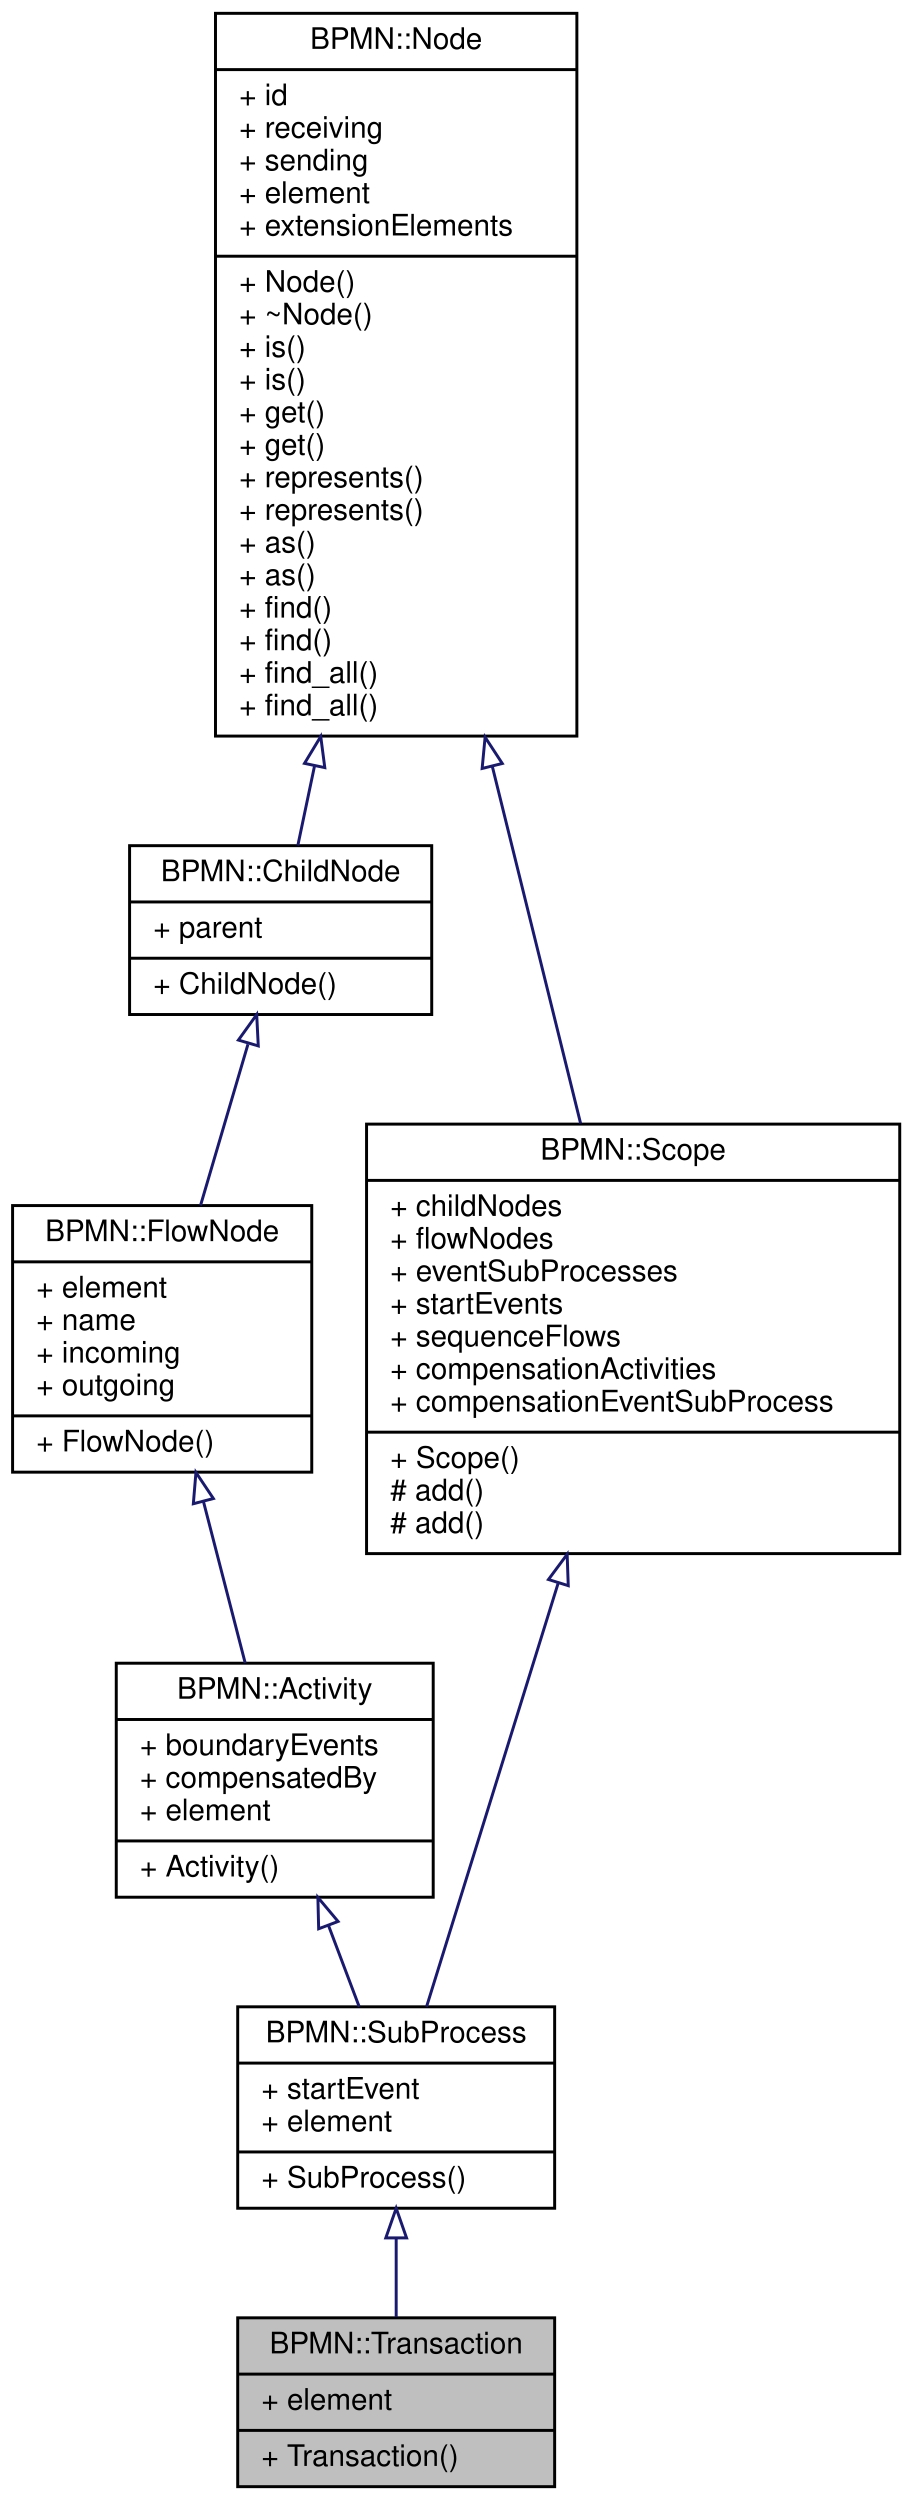
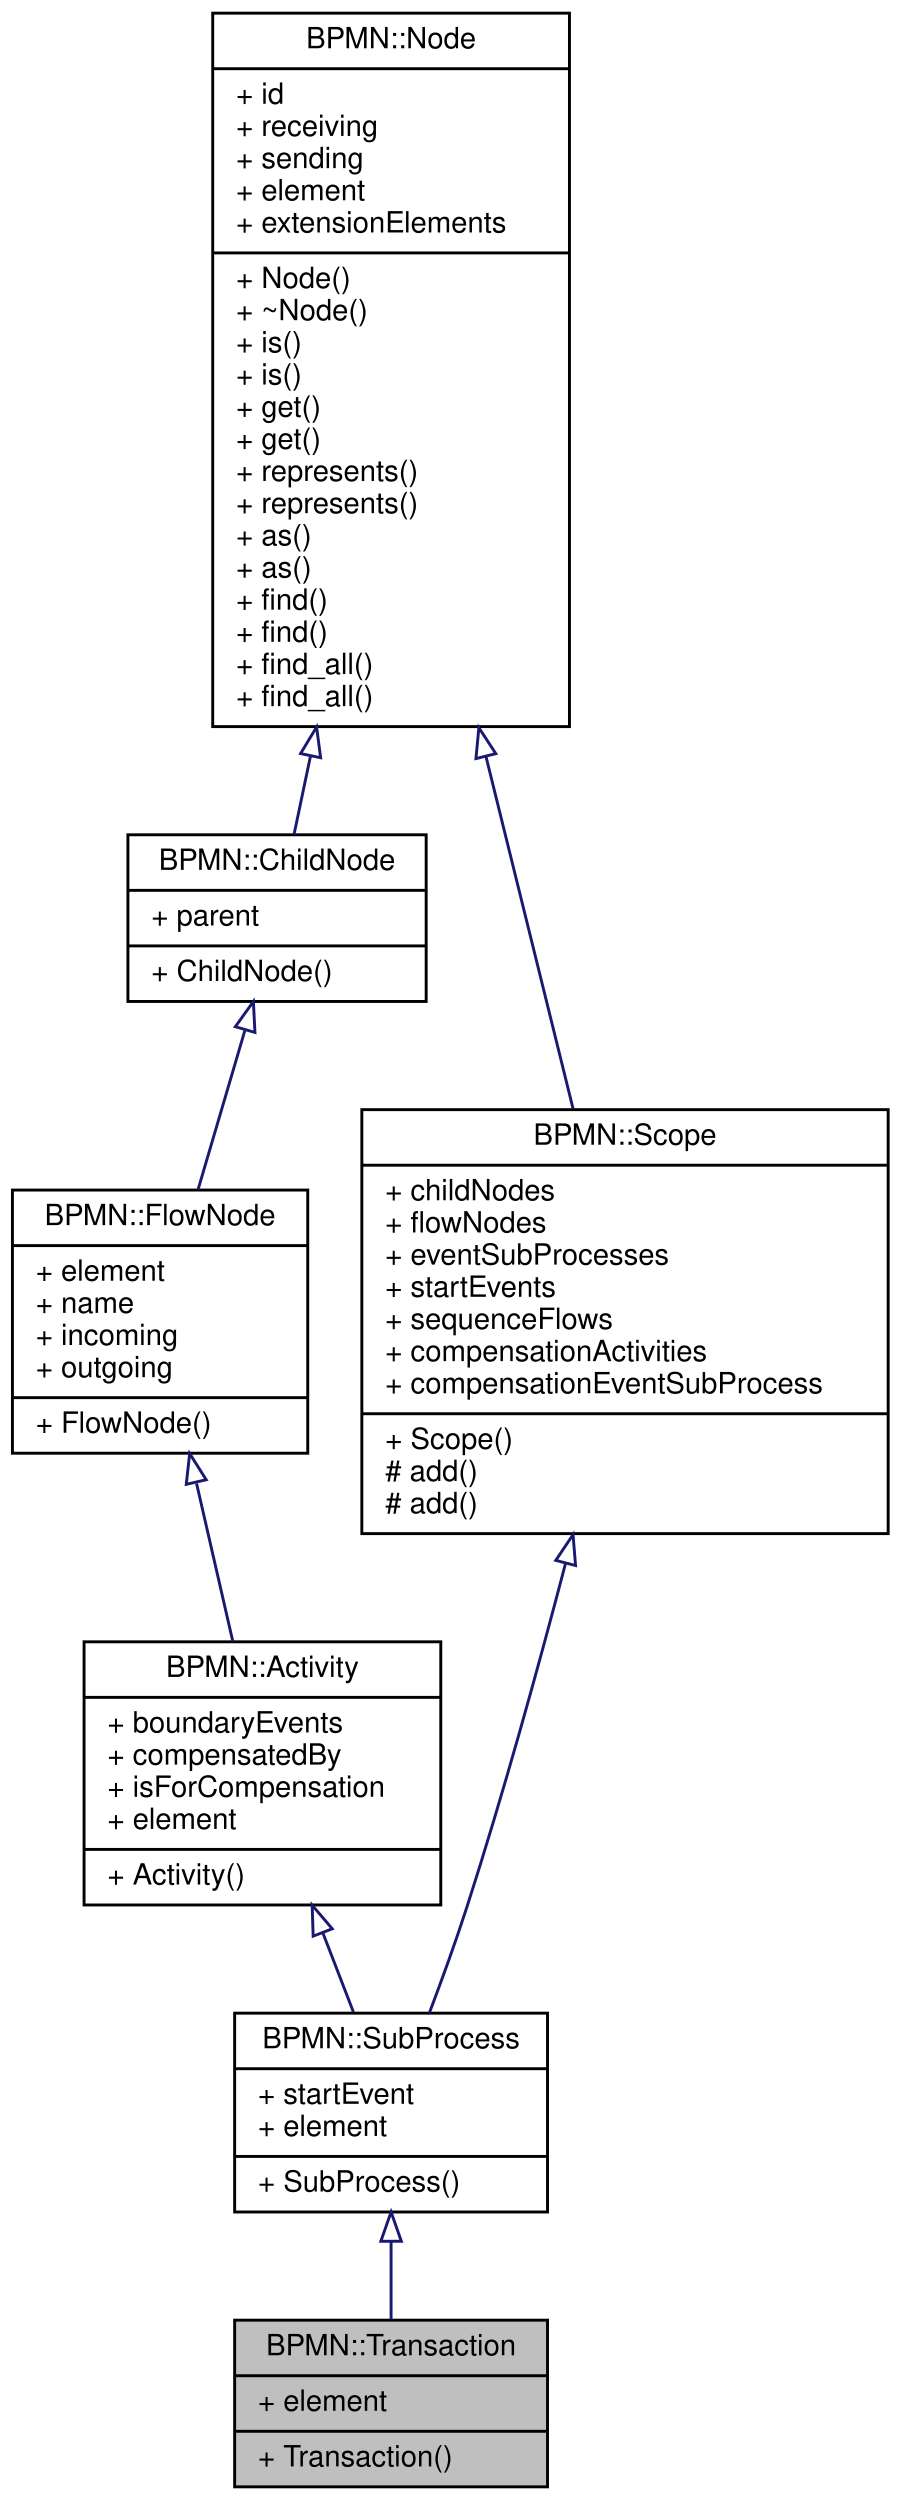
- <svg xmlns="http://www.w3.org/2000/svg" xmlns:xlink="http://www.w3.org/1999/xlink" width="308pt" height="844pt" viewBox="0.00 0.00 307.50 844.00">
-   <g id="graph0" class="graph" transform="scale(1 1) rotate(0) translate(4 840)">
+ <svg xmlns="http://www.w3.org/2000/svg" xmlns:xlink="http://www.w3.org/1999/xlink" width="308pt" height="855pt" viewBox="0.00 0.00 307.50 855.00">
+   <g id="graph0" class="graph" transform="scale(1 1) rotate(0) translate(4 851)">
    <g id="node1" class="node">
      <g id="a_node1">
        <a xlink:title=" ">
          <polygon fill="#bfbfbf" stroke="black" points="76,-0.5 76,-57.5 183,-57.5 183,-0.5 76,-0.5" />
          <text text-anchor="middle" x="129.5" y="-45.5" font-family="Helvetica,sans-Serif" font-size="10.00">BPMN::Transaction</text>
          <polyline fill="none" stroke="black" points="76,-38.5 183,-38.5 " />
          <text text-anchor="start" x="84" y="-26.5" font-family="Helvetica,sans-Serif" font-size="10.00">+ element</text>
          <polyline fill="none" stroke="black" points="76,-19.5 183,-19.5 " />
          <text text-anchor="start" x="84" y="-7.5" font-family="Helvetica,sans-Serif" font-size="10.00">+ Transaction()</text>
        </a>
      </g>
    </g>
    <g id="node2" class="node">
      <g id="a_node2">
        <a xlink:href="classBPMN_1_1SubProcess.html" target="_top" xlink:title=" ">
          <polygon fill="none" stroke="black" points="76,-94.5 76,-162.5 183,-162.5 183,-94.5 76,-94.5" />
          <text text-anchor="middle" x="129.5" y="-150.5" font-family="Helvetica,sans-Serif" font-size="10.00">BPMN::SubProcess</text>
          <polyline fill="none" stroke="black" points="76,-143.5 183,-143.5 " />
          <text text-anchor="start" x="84" y="-131.5" font-family="Helvetica,sans-Serif" font-size="10.00">+ startEvent</text>
          <text text-anchor="start" x="84" y="-120.5" font-family="Helvetica,sans-Serif" font-size="10.00">+ element</text>
          <polyline fill="none" stroke="black" points="76,-113.5 183,-113.5 " />
          <text text-anchor="start" x="84" y="-101.5" font-family="Helvetica,sans-Serif" font-size="10.00">+ SubProcess()</text>
        </a>
      </g>
    </g>
    <g id="edge1" class="edge">
      <path fill="none" stroke="midnightblue" d="M129.5,-84.45C129.5,-75.4 129.5,-66.09 129.5,-57.78" />
      <polygon fill="none" stroke="midnightblue" points="126,-84.49 129.5,-94.49 133,-84.49 126,-84.49" />
    </g>
    <g id="node3" class="node">
      <g id="a_node3">
        <a xlink:href="classBPMN_1_1Activity.html" target="_top" xlink:title=" ">
-           <polygon fill="none" stroke="black" points="35,-199.5 35,-278.5 142,-278.5 142,-199.5 35,-199.5" />
-           <text text-anchor="middle" x="88.5" y="-266.5" font-family="Helvetica,sans-Serif" font-size="10.00">BPMN::Activity</text>
-           <polyline fill="none" stroke="black" points="35,-259.5 142,-259.5 " />
-           <text text-anchor="start" x="43" y="-247.5" font-family="Helvetica,sans-Serif" font-size="10.00">+ boundaryEvents</text>
-           <text text-anchor="start" x="43" y="-236.5" font-family="Helvetica,sans-Serif" font-size="10.00">+ compensatedBy</text>
-           <text text-anchor="start" x="43" y="-225.5" font-family="Helvetica,sans-Serif" font-size="10.00">+ element</text>
-           <polyline fill="none" stroke="black" points="35,-218.5 142,-218.5 " />
-           <text text-anchor="start" x="43" y="-206.5" font-family="Helvetica,sans-Serif" font-size="10.00">+ Activity()</text>
+           <polygon fill="none" stroke="black" points="24.5,-199.5 24.5,-289.5 146.5,-289.5 146.5,-199.5 24.5,-199.5" />
+           <text text-anchor="middle" x="85.5" y="-277.5" font-family="Helvetica,sans-Serif" font-size="10.00">BPMN::Activity</text>
+           <polyline fill="none" stroke="black" points="24.5,-270.5 146.5,-270.5 " />
+           <text text-anchor="start" x="32.5" y="-258.5" font-family="Helvetica,sans-Serif" font-size="10.00">+ boundaryEvents</text>
+           <text text-anchor="start" x="32.5" y="-247.5" font-family="Helvetica,sans-Serif" font-size="10.00">+ compensatedBy</text>
+           <text text-anchor="start" x="32.5" y="-236.5" font-family="Helvetica,sans-Serif" font-size="10.00">+ isForCompensation</text>
+           <text text-anchor="start" x="32.5" y="-225.5" font-family="Helvetica,sans-Serif" font-size="10.00">+ element</text>
+           <polyline fill="none" stroke="black" points="24.5,-218.5 146.5,-218.5 " />
+           <text text-anchor="start" x="32.5" y="-206.5" font-family="Helvetica,sans-Serif" font-size="10.00">+ Activity()</text>
        </a>
      </g>
    </g>
    <g id="edge2" class="edge">
-       <path fill="none" stroke="midnightblue" d="M106.66,-189.93C110.16,-180.68 113.75,-171.19 117.01,-162.54" />
-       <polygon fill="none" stroke="midnightblue" points="103.33,-188.85 103.07,-199.44 109.88,-191.32 103.33,-188.85" />
+       <path fill="none" stroke="midnightblue" d="M106.19,-189.9C109.75,-180.68 113.35,-171.34 116.63,-162.85" />
+       <polygon fill="none" stroke="midnightblue" points="102.85,-188.84 102.51,-199.42 109.38,-191.36 102.85,-188.84" />
    </g>
    <g id="node4" class="node">
      <g id="a_node4">
        <a xlink:href="classBPMN_1_1FlowNode.html" target="_top" xlink:title="Base class for BPMN elements that may contain incoming and outgoing sequence flows.">
-           <polygon fill="none" stroke="black" points="0,-343 0,-433 101,-433 101,-343 0,-343" />
-           <text text-anchor="middle" x="50.5" y="-421" font-family="Helvetica,sans-Serif" font-size="10.00">BPMN::FlowNode</text>
-           <polyline fill="none" stroke="black" points="0,-414 101,-414 " />
-           <text text-anchor="start" x="8" y="-402" font-family="Helvetica,sans-Serif" font-size="10.00">+ element</text>
-           <text text-anchor="start" x="8" y="-391" font-family="Helvetica,sans-Serif" font-size="10.00">+ name</text>
-           <text text-anchor="start" x="8" y="-380" font-family="Helvetica,sans-Serif" font-size="10.00">+ incoming</text>
-           <text text-anchor="start" x="8" y="-369" font-family="Helvetica,sans-Serif" font-size="10.00">+ outgoing</text>
-           <polyline fill="none" stroke="black" points="0,-362 101,-362 " />
-           <text text-anchor="start" x="8" y="-350" font-family="Helvetica,sans-Serif" font-size="10.00">+ FlowNode()</text>
+           <polygon fill="none" stroke="black" points="0,-354 0,-444 101,-444 101,-354 0,-354" />
+           <text text-anchor="middle" x="50.5" y="-432" font-family="Helvetica,sans-Serif" font-size="10.00">BPMN::FlowNode</text>
+           <polyline fill="none" stroke="black" points="0,-425 101,-425 " />
+           <text text-anchor="start" x="8" y="-413" font-family="Helvetica,sans-Serif" font-size="10.00">+ element</text>
+           <text text-anchor="start" x="8" y="-402" font-family="Helvetica,sans-Serif" font-size="10.00">+ name</text>
+           <text text-anchor="start" x="8" y="-391" font-family="Helvetica,sans-Serif" font-size="10.00">+ incoming</text>
+           <text text-anchor="start" x="8" y="-380" font-family="Helvetica,sans-Serif" font-size="10.00">+ outgoing</text>
+           <polyline fill="none" stroke="black" points="0,-373 101,-373 " />
+           <text text-anchor="start" x="8" y="-361" font-family="Helvetica,sans-Serif" font-size="10.00">+ FlowNode()</text>
        </a>
      </g>
    </g>
    <g id="edge3" class="edge">
-       <path fill="none" stroke="midnightblue" d="M64.44,-333.07C69.11,-315 74.22,-295.24 78.52,-278.59" />
-       <polygon fill="none" stroke="midnightblue" points="61.02,-332.34 61.9,-342.9 67.79,-334.09 61.02,-332.34" />
+       <path fill="none" stroke="midnightblue" d="M62.97,-343.67C67.05,-325.91 71.52,-306.41 75.4,-289.51" />
+       <polygon fill="none" stroke="midnightblue" points="59.45,-343.36 60.62,-353.89 66.27,-344.93 59.45,-343.36" />
    </g>
    <g id="node5" class="node">
      <g id="a_node5">
        <a xlink:href="classBPMN_1_1ChildNode.html" target="_top" xlink:title="Base class for BPMN elements within a Scope.">
-           <polygon fill="none" stroke="black" points="39.5,-497.5 39.5,-554.5 141.5,-554.5 141.5,-497.5 39.5,-497.5" />
-           <text text-anchor="middle" x="90.5" y="-542.5" font-family="Helvetica,sans-Serif" font-size="10.00">BPMN::ChildNode</text>
-           <polyline fill="none" stroke="black" points="39.5,-535.5 141.5,-535.5 " />
-           <text text-anchor="start" x="47.5" y="-523.5" font-family="Helvetica,sans-Serif" font-size="10.00">+ parent</text>
-           <polyline fill="none" stroke="black" points="39.5,-516.5 141.5,-516.5 " />
-           <text text-anchor="start" x="47.5" y="-504.5" font-family="Helvetica,sans-Serif" font-size="10.00">+ ChildNode()</text>
+           <polygon fill="none" stroke="black" points="39.5,-508.5 39.5,-565.5 141.5,-565.5 141.5,-508.5 39.5,-508.5" />
+           <text text-anchor="middle" x="90.5" y="-553.5" font-family="Helvetica,sans-Serif" font-size="10.00">BPMN::ChildNode</text>
+           <polyline fill="none" stroke="black" points="39.5,-546.5 141.5,-546.5 " />
+           <text text-anchor="start" x="47.5" y="-534.5" font-family="Helvetica,sans-Serif" font-size="10.00">+ parent</text>
+           <polyline fill="none" stroke="black" points="39.5,-527.5 141.5,-527.5 " />
+           <text text-anchor="start" x="47.5" y="-515.5" font-family="Helvetica,sans-Serif" font-size="10.00">+ ChildNode()</text>
        </a>
      </g>
    </g>
    <g id="edge4" class="edge">
-       <path fill="none" stroke="midnightblue" d="M79.46,-487.45C74.5,-470.61 68.63,-450.63 63.46,-433.08" />
-       <polygon fill="none" stroke="midnightblue" points="76.23,-488.87 82.41,-497.48 82.94,-486.9 76.23,-488.87" />
+       <path fill="none" stroke="midnightblue" d="M79.46,-498.45C74.5,-481.61 68.63,-461.63 63.46,-444.08" />
+       <polygon fill="none" stroke="midnightblue" points="76.23,-499.87 82.41,-508.48 82.94,-497.9 76.23,-499.87" />
    </g>
    <g id="node6" class="node">
      <g id="a_node6">
        <a xlink:href="classBPMN_1_1Node.html" target="_top" xlink:title="Base class for all elements in a BPMN model.">
-           <polygon fill="none" stroke="black" points="68.5,-591.5 68.5,-835.5 190.5,-835.5 190.5,-591.5 68.5,-591.5" />
-           <text text-anchor="middle" x="129.5" y="-823.5" font-family="Helvetica,sans-Serif" font-size="10.00">BPMN::Node</text>
-           <polyline fill="none" stroke="black" points="68.5,-816.5 190.5,-816.5 " />
-           <text text-anchor="start" x="76.5" y="-804.5" font-family="Helvetica,sans-Serif" font-size="10.00">+ id</text>
-           <text text-anchor="start" x="76.5" y="-793.5" font-family="Helvetica,sans-Serif" font-size="10.00">+ receiving</text>
-           <text text-anchor="start" x="76.5" y="-782.5" font-family="Helvetica,sans-Serif" font-size="10.00">+ sending</text>
-           <text text-anchor="start" x="76.5" y="-771.5" font-family="Helvetica,sans-Serif" font-size="10.00">+ element</text>
-           <text text-anchor="start" x="76.5" y="-760.5" font-family="Helvetica,sans-Serif" font-size="10.00">+ extensionElements</text>
-           <polyline fill="none" stroke="black" points="68.5,-753.5 190.5,-753.5 " />
-           <text text-anchor="start" x="76.5" y="-741.5" font-family="Helvetica,sans-Serif" font-size="10.00">+ Node()</text>
-           <text text-anchor="start" x="76.5" y="-730.5" font-family="Helvetica,sans-Serif" font-size="10.00">+ ~Node()</text>
+           <polygon fill="none" stroke="black" points="68.5,-602.5 68.5,-846.5 190.5,-846.5 190.5,-602.5 68.5,-602.5" />
+           <text text-anchor="middle" x="129.5" y="-834.5" font-family="Helvetica,sans-Serif" font-size="10.00">BPMN::Node</text>
+           <polyline fill="none" stroke="black" points="68.5,-827.5 190.5,-827.5 " />
+           <text text-anchor="start" x="76.5" y="-815.5" font-family="Helvetica,sans-Serif" font-size="10.00">+ id</text>
+           <text text-anchor="start" x="76.5" y="-804.5" font-family="Helvetica,sans-Serif" font-size="10.00">+ receiving</text>
+           <text text-anchor="start" x="76.5" y="-793.5" font-family="Helvetica,sans-Serif" font-size="10.00">+ sending</text>
+           <text text-anchor="start" x="76.5" y="-782.5" font-family="Helvetica,sans-Serif" font-size="10.00">+ element</text>
+           <text text-anchor="start" x="76.5" y="-771.5" font-family="Helvetica,sans-Serif" font-size="10.00">+ extensionElements</text>
+           <polyline fill="none" stroke="black" points="68.5,-764.5 190.5,-764.5 " />
+           <text text-anchor="start" x="76.5" y="-752.5" font-family="Helvetica,sans-Serif" font-size="10.00">+ Node()</text>
+           <text text-anchor="start" x="76.5" y="-741.5" font-family="Helvetica,sans-Serif" font-size="10.00">+ ~Node()</text>
+           <text text-anchor="start" x="76.5" y="-730.5" font-family="Helvetica,sans-Serif" font-size="10.00">+ is()</text>
          <text text-anchor="start" x="76.5" y="-719.5" font-family="Helvetica,sans-Serif" font-size="10.00">+ is()</text>
-           <text text-anchor="start" x="76.5" y="-708.5" font-family="Helvetica,sans-Serif" font-size="10.00">+ is()</text>
+           <text text-anchor="start" x="76.5" y="-708.5" font-family="Helvetica,sans-Serif" font-size="10.00">+ get()</text>
          <text text-anchor="start" x="76.5" y="-697.5" font-family="Helvetica,sans-Serif" font-size="10.00">+ get()</text>
-           <text text-anchor="start" x="76.5" y="-686.5" font-family="Helvetica,sans-Serif" font-size="10.00">+ get()</text>
+           <text text-anchor="start" x="76.5" y="-686.5" font-family="Helvetica,sans-Serif" font-size="10.00">+ represents()</text>
          <text text-anchor="start" x="76.5" y="-675.5" font-family="Helvetica,sans-Serif" font-size="10.00">+ represents()</text>
-           <text text-anchor="start" x="76.5" y="-664.5" font-family="Helvetica,sans-Serif" font-size="10.00">+ represents()</text>
+           <text text-anchor="start" x="76.5" y="-664.5" font-family="Helvetica,sans-Serif" font-size="10.00">+ as()</text>
          <text text-anchor="start" x="76.5" y="-653.5" font-family="Helvetica,sans-Serif" font-size="10.00">+ as()</text>
-           <text text-anchor="start" x="76.5" y="-642.5" font-family="Helvetica,sans-Serif" font-size="10.00">+ as()</text>
+           <text text-anchor="start" x="76.5" y="-642.5" font-family="Helvetica,sans-Serif" font-size="10.00">+ find()</text>
          <text text-anchor="start" x="76.5" y="-631.5" font-family="Helvetica,sans-Serif" font-size="10.00">+ find()</text>
-           <text text-anchor="start" x="76.5" y="-620.5" font-family="Helvetica,sans-Serif" font-size="10.00">+ find()</text>
+           <text text-anchor="start" x="76.5" y="-620.5" font-family="Helvetica,sans-Serif" font-size="10.00">+ find_all()</text>
          <text text-anchor="start" x="76.5" y="-609.5" font-family="Helvetica,sans-Serif" font-size="10.00">+ find_all()</text>
-           <text text-anchor="start" x="76.5" y="-598.5" font-family="Helvetica,sans-Serif" font-size="10.00">+ find_all()</text>
        </a>
      </g>
    </g>
    <g id="edge5" class="edge">
-       <path fill="none" stroke="midnightblue" d="M101.92,-581.34C99.86,-571.53 97.95,-562.42 96.3,-554.57" />
-       <polygon fill="none" stroke="midnightblue" points="98.55,-582.29 104.03,-591.36 105.4,-580.85 98.55,-582.29" />
+       <path fill="none" stroke="midnightblue" d="M101.92,-592.34C99.86,-582.53 97.95,-573.42 96.3,-565.57" />
+       <polygon fill="none" stroke="midnightblue" points="98.55,-593.29 104.03,-602.36 105.4,-591.85 98.55,-593.29" />
    </g>
    <g id="node7" class="node">
      <g id="a_node7">
        <a xlink:href="classBPMN_1_1Scope.html" target="_top" xlink:title="Base class for BPMN elements that may contain a ChildNode elements.">
-           <polygon fill="none" stroke="black" points="119.5,-315.5 119.5,-460.5 299.5,-460.5 299.5,-315.5 119.5,-315.5" />
-           <text text-anchor="middle" x="209.5" y="-448.5" font-family="Helvetica,sans-Serif" font-size="10.00">BPMN::Scope</text>
-           <polyline fill="none" stroke="black" points="119.5,-441.5 299.5,-441.5 " />
-           <text text-anchor="start" x="127.5" y="-429.5" font-family="Helvetica,sans-Serif" font-size="10.00">+ childNodes</text>
-           <text text-anchor="start" x="127.5" y="-418.5" font-family="Helvetica,sans-Serif" font-size="10.00">+ flowNodes</text>
-           <text text-anchor="start" x="127.5" y="-407.5" font-family="Helvetica,sans-Serif" font-size="10.00">+ eventSubProcesses</text>
-           <text text-anchor="start" x="127.5" y="-396.5" font-family="Helvetica,sans-Serif" font-size="10.00">+ startEvents</text>
-           <text text-anchor="start" x="127.5" y="-385.5" font-family="Helvetica,sans-Serif" font-size="10.00">+ sequenceFlows</text>
-           <text text-anchor="start" x="127.5" y="-374.5" font-family="Helvetica,sans-Serif" font-size="10.00">+ compensationActivities</text>
-           <text text-anchor="start" x="127.5" y="-363.5" font-family="Helvetica,sans-Serif" font-size="10.00">+ compensationEventSubProcess</text>
-           <polyline fill="none" stroke="black" points="119.5,-356.5 299.5,-356.5 " />
-           <text text-anchor="start" x="127.5" y="-344.5" font-family="Helvetica,sans-Serif" font-size="10.00">+ Scope()</text>
+           <polygon fill="none" stroke="black" points="119.5,-326.5 119.5,-471.5 299.5,-471.5 299.5,-326.5 119.5,-326.5" />
+           <text text-anchor="middle" x="209.5" y="-459.5" font-family="Helvetica,sans-Serif" font-size="10.00">BPMN::Scope</text>
+           <polyline fill="none" stroke="black" points="119.5,-452.5 299.5,-452.5 " />
+           <text text-anchor="start" x="127.5" y="-440.5" font-family="Helvetica,sans-Serif" font-size="10.00">+ childNodes</text>
+           <text text-anchor="start" x="127.5" y="-429.5" font-family="Helvetica,sans-Serif" font-size="10.00">+ flowNodes</text>
+           <text text-anchor="start" x="127.5" y="-418.5" font-family="Helvetica,sans-Serif" font-size="10.00">+ eventSubProcesses</text>
+           <text text-anchor="start" x="127.5" y="-407.5" font-family="Helvetica,sans-Serif" font-size="10.00">+ startEvents</text>
+           <text text-anchor="start" x="127.5" y="-396.5" font-family="Helvetica,sans-Serif" font-size="10.00">+ sequenceFlows</text>
+           <text text-anchor="start" x="127.5" y="-385.5" font-family="Helvetica,sans-Serif" font-size="10.00">+ compensationActivities</text>
+           <text text-anchor="start" x="127.5" y="-374.5" font-family="Helvetica,sans-Serif" font-size="10.00">+ compensationEventSubProcess</text>
+           <polyline fill="none" stroke="black" points="119.5,-367.5 299.5,-367.5 " />
+           <text text-anchor="start" x="127.5" y="-355.5" font-family="Helvetica,sans-Serif" font-size="10.00">+ Scope()</text>
+           <text text-anchor="start" x="127.5" y="-344.5" font-family="Helvetica,sans-Serif" font-size="10.00"># add()</text>
          <text text-anchor="start" x="127.5" y="-333.5" font-family="Helvetica,sans-Serif" font-size="10.00"># add()</text>
-           <text text-anchor="start" x="127.5" y="-322.5" font-family="Helvetica,sans-Serif" font-size="10.00"># add()</text>
        </a>
      </g>
    </g>
    <g id="edge7" class="edge">
-       <path fill="none" stroke="midnightblue" d="M161.95,-581.28C172.13,-540.1 182.99,-496.18 191.76,-460.73" />
-       <polygon fill="none" stroke="midnightblue" points="158.52,-580.57 159.52,-591.12 165.32,-582.25 158.52,-580.57" />
+       <path fill="none" stroke="midnightblue" d="M161.95,-592.28C172.13,-551.1 182.99,-507.18 191.76,-471.73" />
+       <polygon fill="none" stroke="midnightblue" points="158.52,-591.57 159.52,-602.12 165.32,-593.25 158.52,-591.57" />
    </g>
    <g id="edge6" class="edge">
-       <path fill="none" stroke="midnightblue" d="M184.16,-305.44C169.14,-257.08 150.91,-198.42 139.76,-162.54" />
-       <polygon fill="none" stroke="midnightblue" points="180.91,-306.76 187.22,-315.27 187.59,-304.68 180.91,-306.76" />
+       <path fill="none" stroke="midnightblue" d="M189.12,-316.14C179.65,-280 167.78,-237.16 155.5,-199 151.63,-186.98 146.91,-173.98 142.57,-162.51" />
+       <polygon fill="none" stroke="midnightblue" points="185.82,-317.35 191.73,-326.15 192.59,-315.59 185.82,-317.35" />
    </g>
  </g>
</svg>
